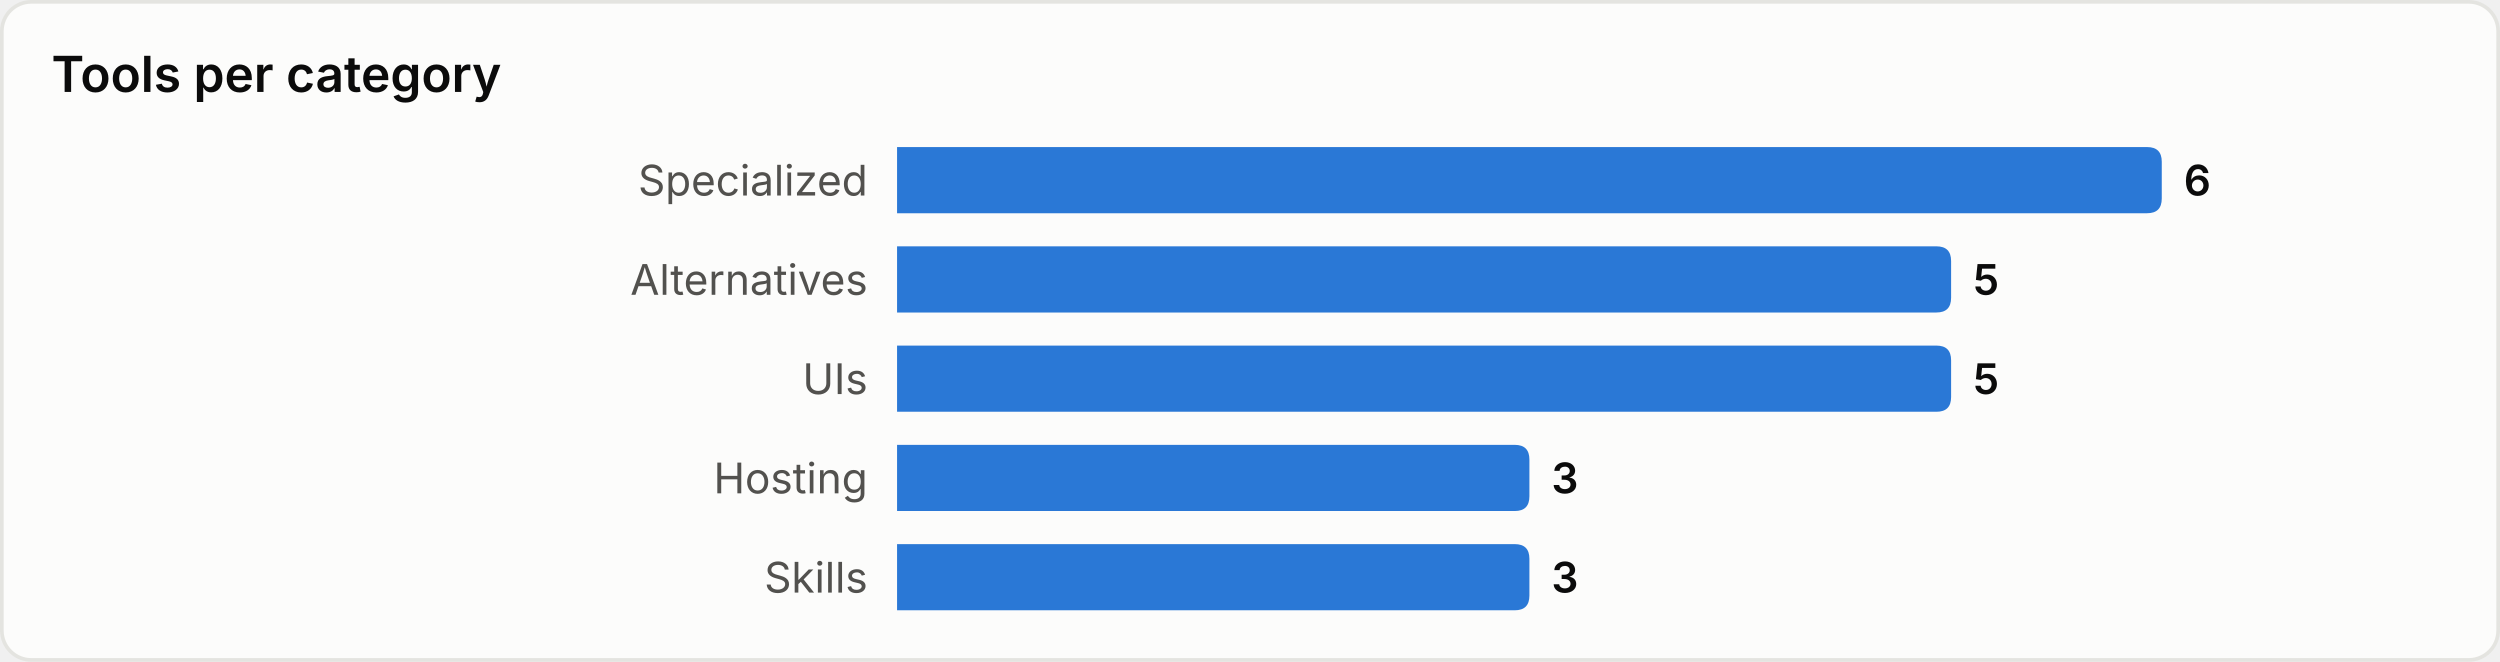
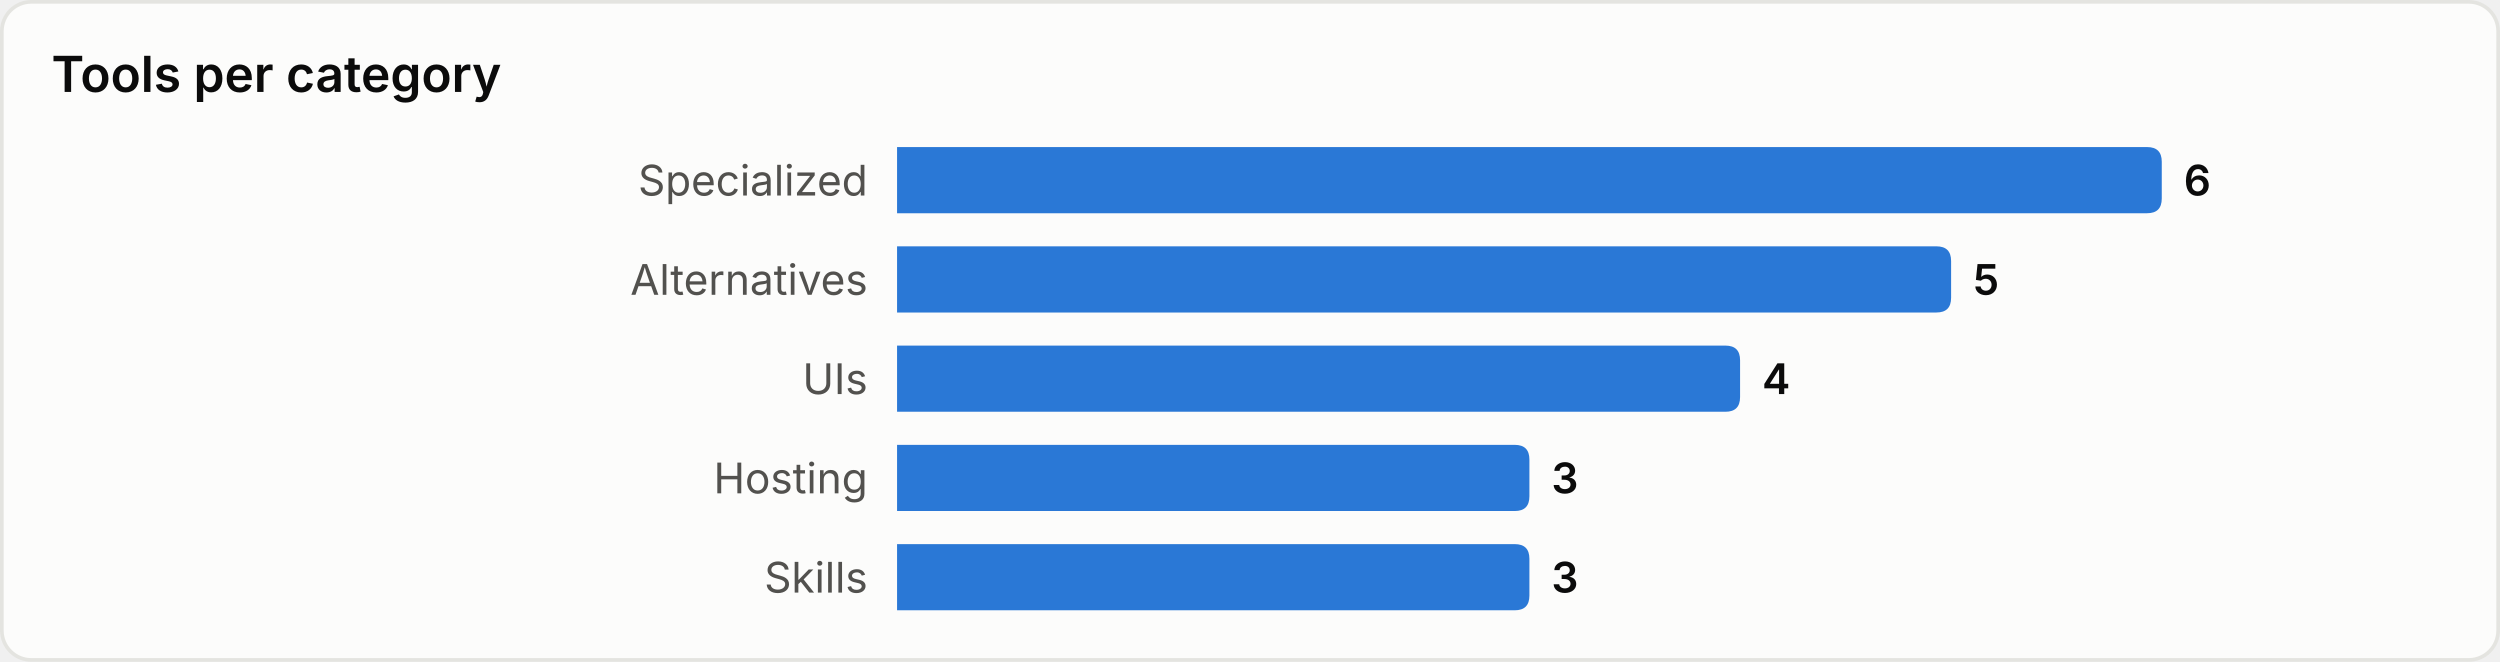
<svg xmlns="http://www.w3.org/2000/svg" width="680" height="180" viewBox="0 0 680 180" role="img" aria-label="Tools per category">
  <style>
text{font-family:system-ui,-apple-system,'Segoe UI',sans-serif}
.srf{fill:#fcfcfb;stroke:#e4e4e0}.ttl{fill:#0b0b0b;font-size:13.5px;font-weight:600}
.lbl{fill:#52514e;font-size:11.5px}.val{fill:#0b0b0b;font-size:11.5px;font-weight:600}
.bar{fill:#2a78d6}
@media(prefers-color-scheme:dark){
.srf{fill:#1a1a19;stroke:#33332f}.ttl{fill:#ffffff}
.lbl{fill:#c3c2b7}.val{fill:#ffffff}.bar{fill:#3987e5}
}
</style>
  <rect x="0.5" y="0.5" width="679" height="179" rx="8" class="srf" />
  <text x="14" y="25" class="ttl">Tools per category</text>
  <text x="236" y="49.0" class="lbl" text-anchor="end" dominant-baseline="central">Specialized</text>
  <path d="M244,40 h340.0 q4,0 4,4 v10 q0,4 -4,4 h-340.0 z" class="bar" />
  <text x="594.0" y="49.0" class="val" dominant-baseline="central">6</text>
  <text x="236" y="76.0" class="lbl" text-anchor="end" dominant-baseline="central">Alternatives</text>
  <path d="M244,67 h282.7 q4,0 4,4 v10 q0,4 -4,4 h-282.7 z" class="bar" />
  <text x="536.7" y="76.0" class="val" dominant-baseline="central">5</text>
  <text x="236" y="103.0" class="lbl" text-anchor="end" dominant-baseline="central">UIs</text>
-   <path d="M244,94 h282.7 q4,0 4,4 v10 q0,4 -4,4 h-282.7 z" class="bar" />
-   <text x="536.7" y="103.0" class="val" dominant-baseline="central">5</text>
+   <path d="M244,94 h225.3 q4,0 4,4 v10 q0,4 -4,4 h-225.3 z" class="bar" />
+   <text x="479.3" y="103.0" class="val" dominant-baseline="central">4</text>
  <text x="236" y="130.0" class="lbl" text-anchor="end" dominant-baseline="central">Hosting</text>
  <path d="M244,121 h168.0 q4,0 4,4 v10 q0,4 -4,4 h-168.0 z" class="bar" />
  <text x="422.0" y="130.0" class="val" dominant-baseline="central">3</text>
  <text x="236" y="157.0" class="lbl" text-anchor="end" dominant-baseline="central">Skills</text>
  <path d="M244,148 h168.0 q4,0 4,4 v10 q0,4 -4,4 h-168.0 z" class="bar" />
  <text x="422.0" y="157.0" class="val" dominant-baseline="central">3</text>
</svg>
